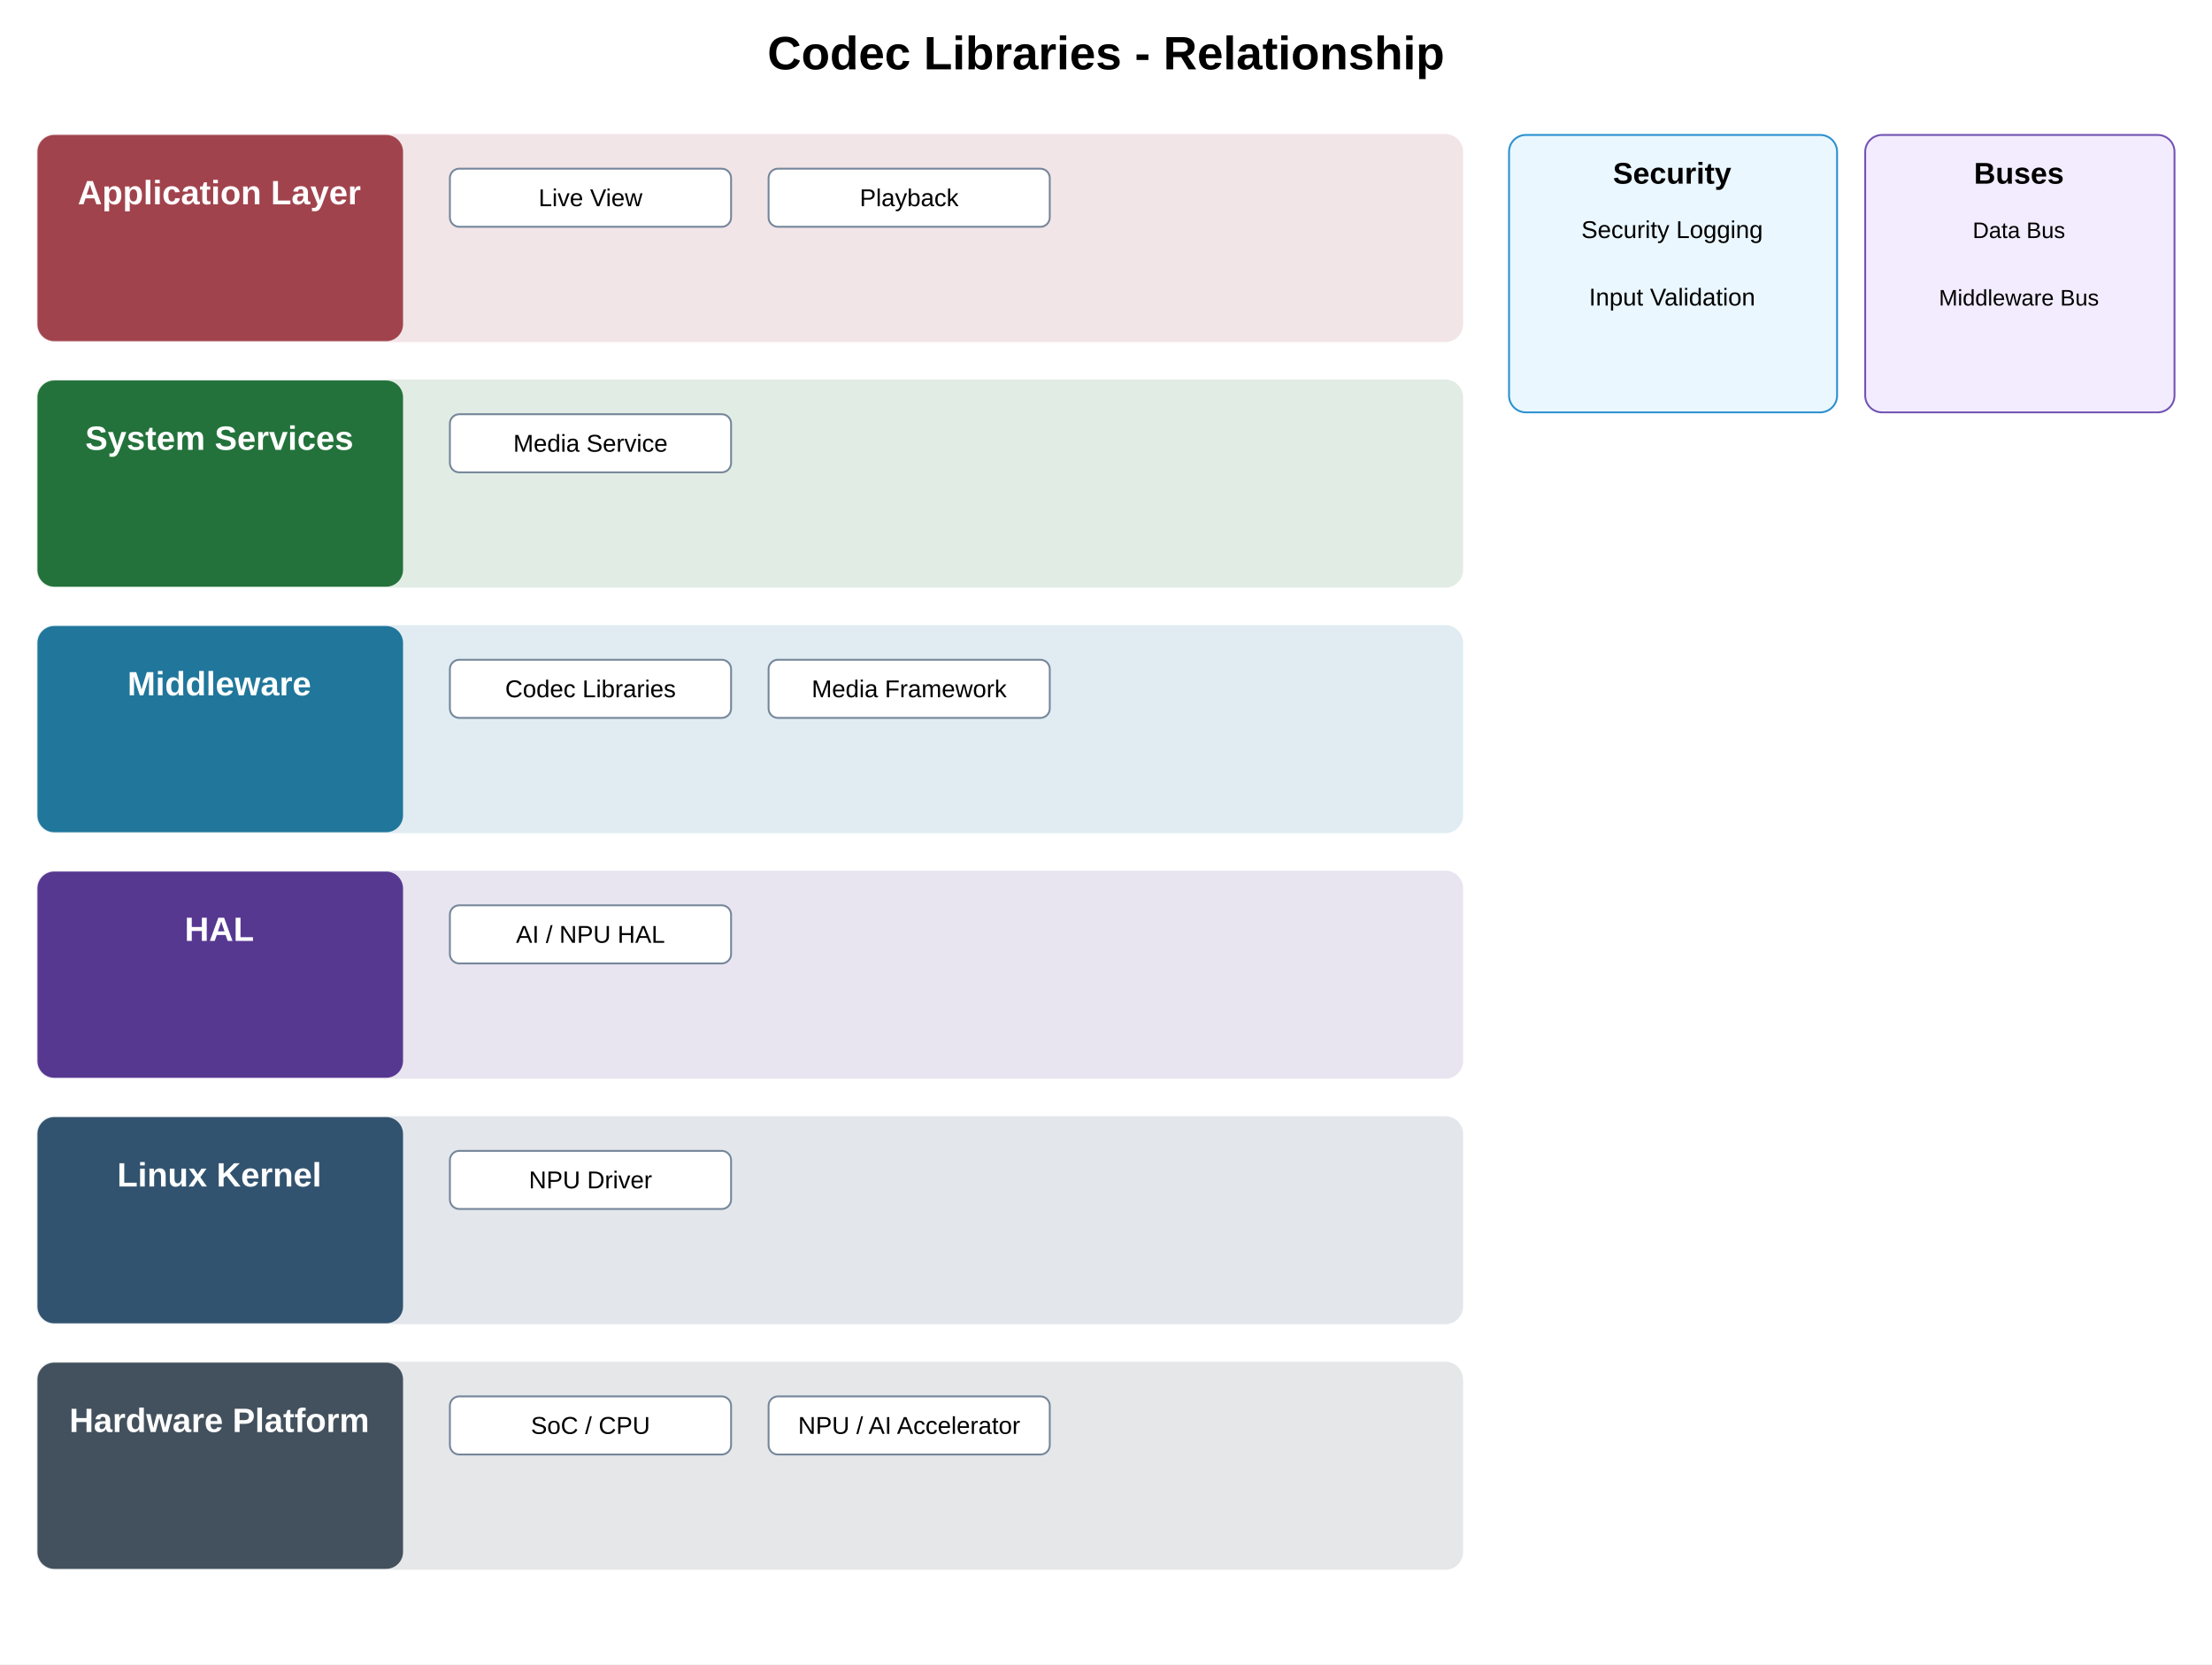
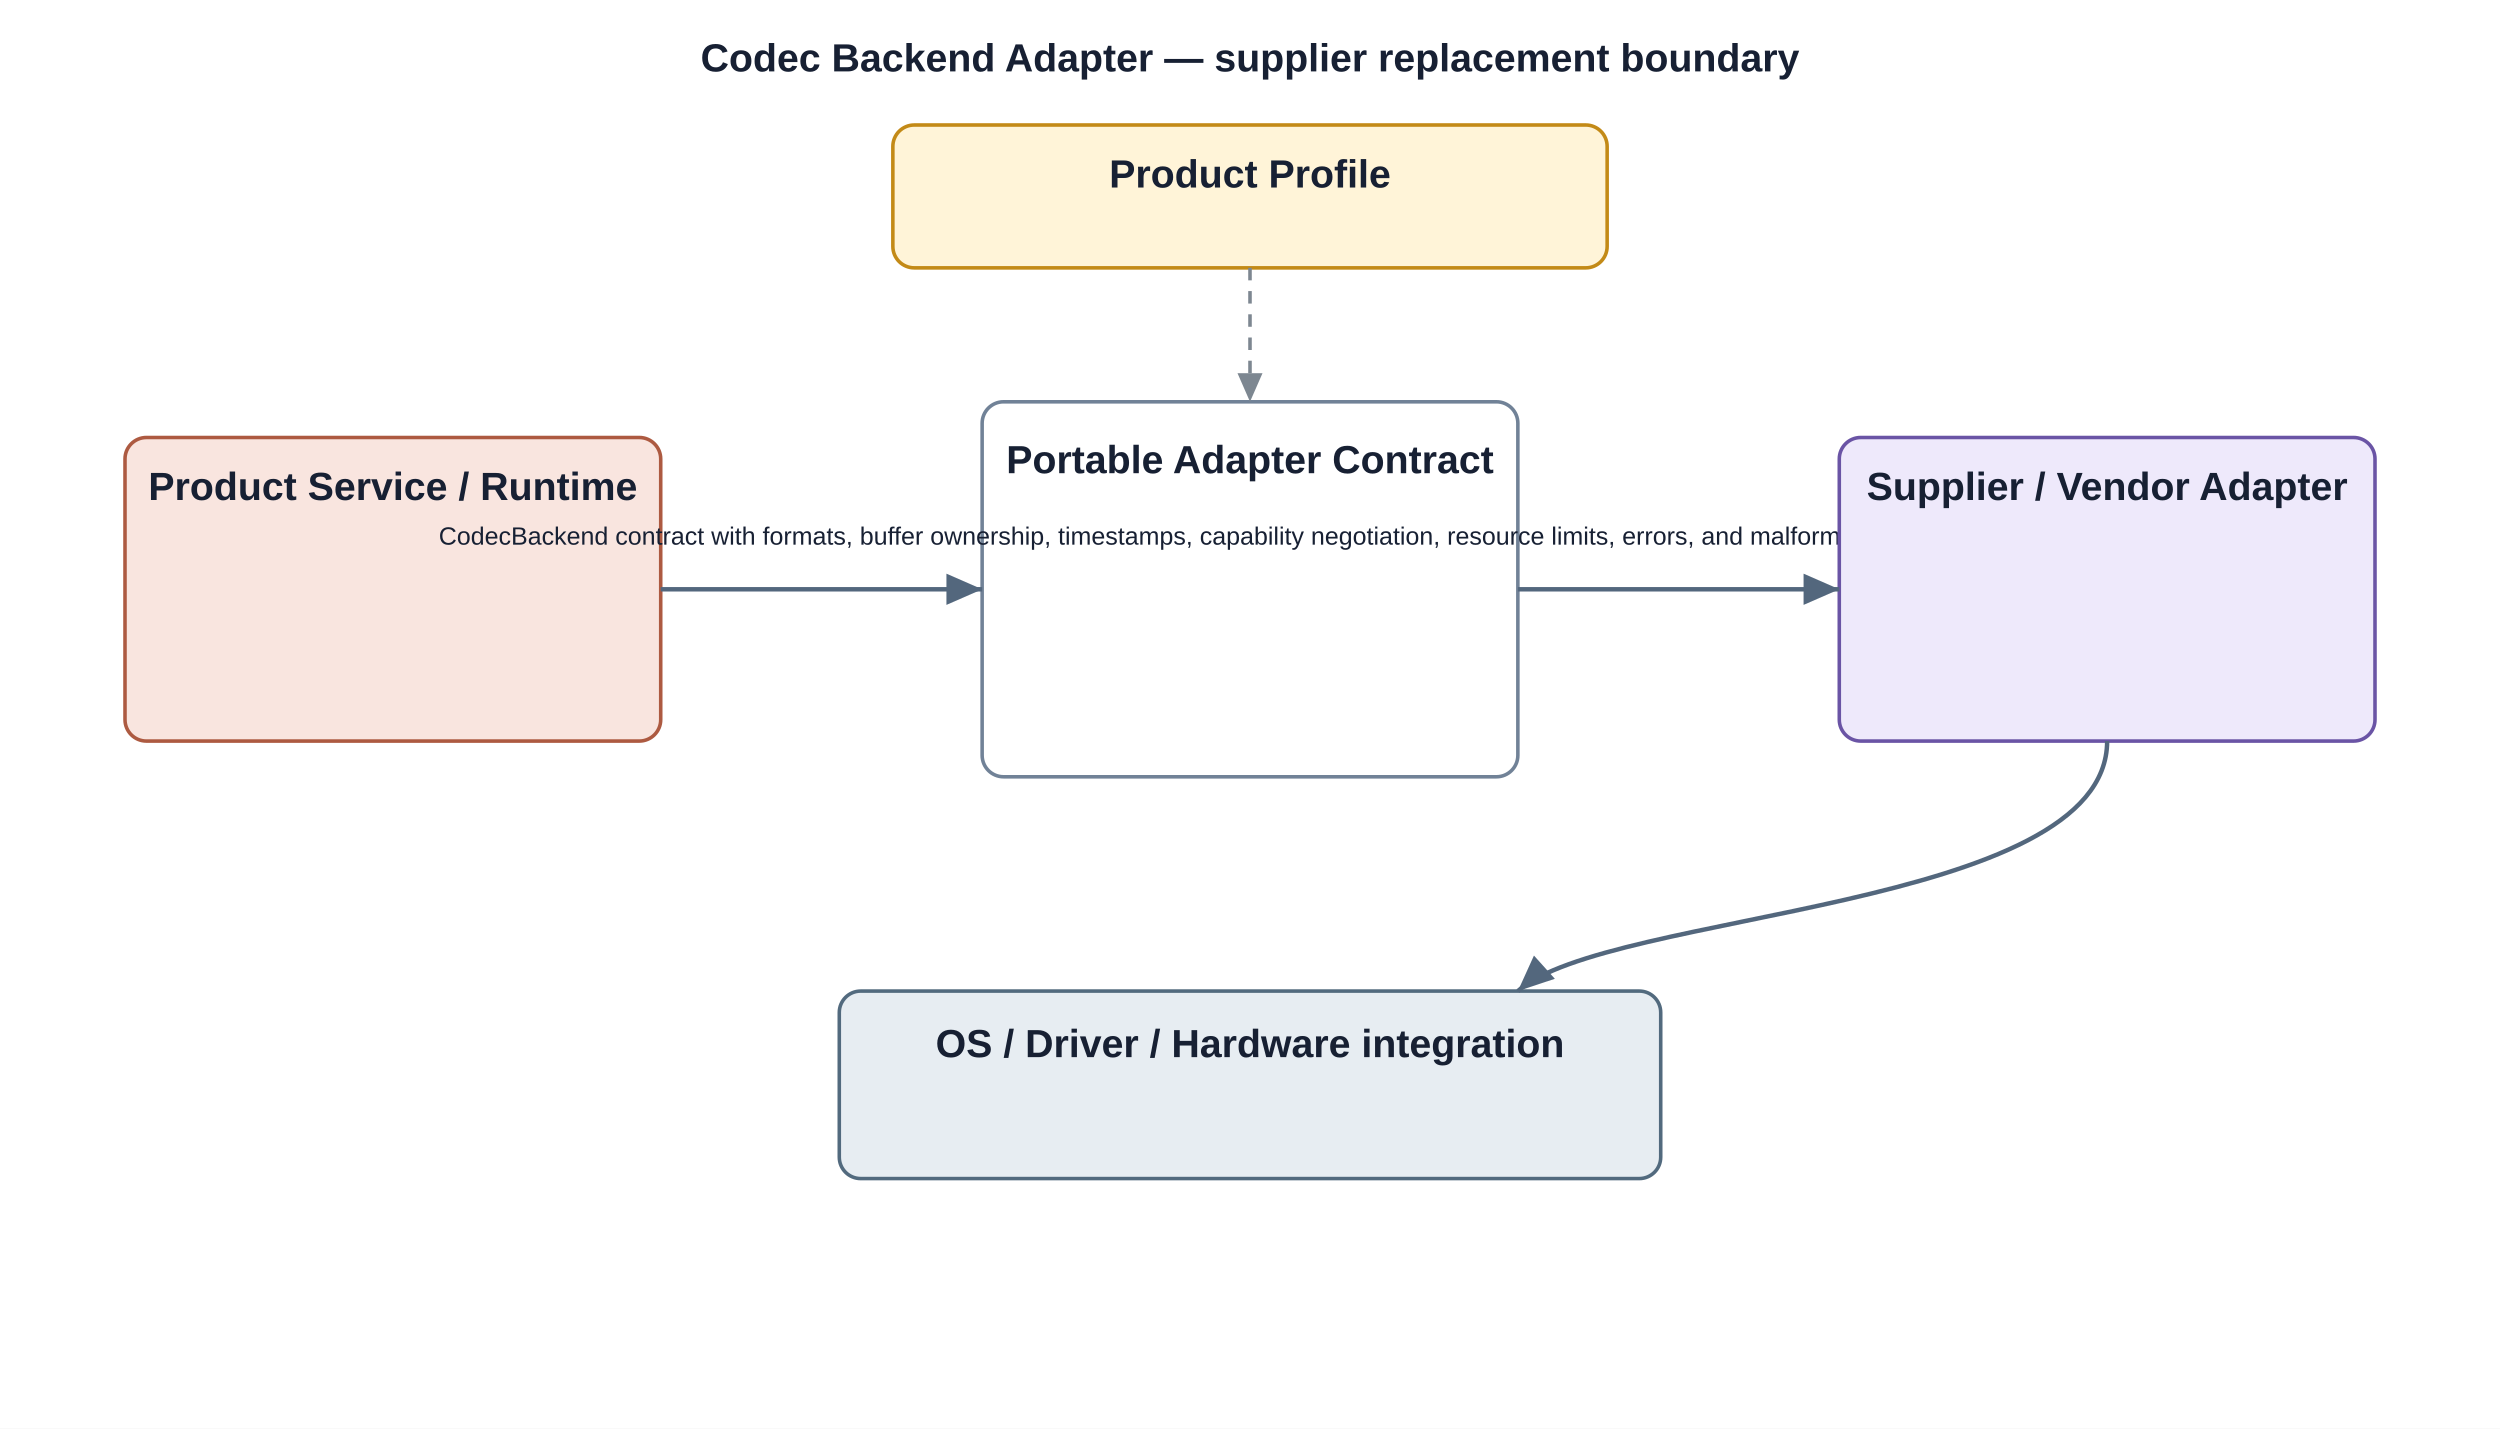
- <svg xmlns="http://www.w3.org/2000/svg" width="1180" height="888">
-   <rect width="100%" height="100%" fill="white" />
-   <text x="590" y="37" font-family="Arial" font-size="25" font-weight="bold" text-anchor="middle">Codec Libraries - Relationship</text>
-   <rect x="20" y="72" width="760" height="110" rx="9" fill="#a1434d" opacity=".14" stroke="#a1434d" />
-   <rect x="20" y="72" width="195" height="110" rx="9" fill="#a1434d" />
-   <text x="117" y="109" font-family="Arial" font-size="18" font-weight="bold" fill="white" text-anchor="middle">Application Layer</text>
-   <rect x="240" y="90" width="150" height="31" rx="5" fill="white" stroke="#75869a" />
-   <text x="315" y="110" font-family="Arial" font-size="13" text-anchor="middle">Live View</text>
-   <rect x="410" y="90" width="150" height="31" rx="5" fill="white" stroke="#75869a" />
-   <text x="485" y="110" font-family="Arial" font-size="13" text-anchor="middle">Playback</text>
-   <rect x="20" y="203" width="760" height="110" rx="9" fill="#23723b" opacity=".14" stroke="#23723b" />
-   <rect x="20" y="203" width="195" height="110" rx="9" fill="#23723b" />
-   <text x="117" y="240" font-family="Arial" font-size="18" font-weight="bold" fill="white" text-anchor="middle">System Services</text>
-   <rect x="240" y="221" width="150" height="31" rx="5" fill="white" stroke="#75869a" />
-   <text x="315" y="241" font-family="Arial" font-size="13" text-anchor="middle">Media Service</text>
-   <rect x="20" y="334" width="760" height="110" rx="9" fill="#20769b" opacity=".14" stroke="#20769b" />
-   <rect x="20" y="334" width="195" height="110" rx="9" fill="#20769b" />
-   <text x="117" y="371" font-family="Arial" font-size="18" font-weight="bold" fill="white" text-anchor="middle">Middleware</text>
-   <rect x="240" y="352" width="150" height="31" rx="5" fill="white" stroke="#75869a" />
-   <text x="315" y="372" font-family="Arial" font-size="13" text-anchor="middle">Codec Libraries</text>
-   <rect x="410" y="352" width="150" height="31" rx="5" fill="white" stroke="#75869a" />
-   <text x="485" y="372" font-family="Arial" font-size="13" text-anchor="middle">Media Framework</text>
-   <rect x="20" y="465" width="760" height="110" rx="9" fill="#563891" opacity=".14" stroke="#563891" />
-   <rect x="20" y="465" width="195" height="110" rx="9" fill="#563891" />
-   <text x="117" y="502" font-family="Arial" font-size="18" font-weight="bold" fill="white" text-anchor="middle">HAL</text>
-   <rect x="240" y="483" width="150" height="31" rx="5" fill="white" stroke="#75869a" />
-   <text x="315" y="503" font-family="Arial" font-size="13" text-anchor="middle">AI / NPU HAL</text>
-   <rect x="20" y="596" width="760" height="110" rx="9" fill="#31536f" opacity=".14" stroke="#31536f" />
-   <rect x="20" y="596" width="195" height="110" rx="9" fill="#31536f" />
-   <text x="117" y="633" font-family="Arial" font-size="18" font-weight="bold" fill="white" text-anchor="middle">Linux Kernel</text>
-   <rect x="240" y="614" width="150" height="31" rx="5" fill="white" stroke="#75869a" />
-   <text x="315" y="634" font-family="Arial" font-size="13" text-anchor="middle">NPU Driver</text>
-   <rect x="20" y="727" width="760" height="110" rx="9" fill="#42515d" opacity=".14" stroke="#42515d" />
-   <rect x="20" y="727" width="195" height="110" rx="9" fill="#42515d" />
-   <text x="117" y="764" font-family="Arial" font-size="18" font-weight="bold" fill="white" text-anchor="middle">Hardware Platform</text>
-   <rect x="240" y="745" width="150" height="31" rx="5" fill="white" stroke="#75869a" />
-   <text x="315" y="765" font-family="Arial" font-size="13" text-anchor="middle">SoC / CPU</text>
-   <rect x="410" y="745" width="150" height="31" rx="5" fill="white" stroke="#75869a" />
-   <text x="485" y="765" font-family="Arial" font-size="13" text-anchor="middle">NPU / AI Accelerator</text>
-   <rect x="805" y="72" width="175" height="148" rx="9" fill="#eaf7ff" stroke="#2b91cf" />
-   <text x="892" y="98" font-family="Arial" font-size="16" font-weight="bold" text-anchor="middle">Security</text>
-   <text x="892" y="127" font-family="Arial" font-size="13" text-anchor="middle">Security Logging</text>
-   <text x="892" y="163" font-family="Arial" font-size="13" text-anchor="middle">Input Validation</text>
-   <rect x="995" y="72" width="165" height="148" rx="9" fill="#f3ecff" stroke="#7254b3" />
-   <text x="1077" y="98" font-family="Arial" font-size="16" font-weight="bold" text-anchor="middle">Buses</text>
-   <text x="1077" y="127" font-family="Arial" font-size="12" text-anchor="middle">Data Bus</text>
-   <text x="1077" y="163" font-family="Arial" font-size="12" text-anchor="middle">Middleware Bus</text>
+ <svg xmlns="http://www.w3.org/2000/svg" width="1400" height="800">
+   <defs>
+     <style>text{font-family:Arial;fill:#172033}.h{font-size:22px;font-weight:bold}.t{font-size:14px}.p{fill:#fff4d8;stroke:#c38a17;stroke-width:2}.svc{fill:#f9e5df;stroke:#ad5a41;stroke-width:2}.ct{fill:white;stroke:#718297;stroke-width:2}.ad{fill:#eee9fb;stroke:#6a54a5;stroke-width:2}.os{fill:#e7edf2;stroke:#526a7e;stroke-width:2}.a{stroke:#53677d;stroke-width:2.5;fill:none;marker-end:url(#a)}.o{stroke:#7d8791;stroke-width:2;stroke-dasharray:7 6;fill:none;marker-end:url(#o)}</style>
+     <marker id="a" markerWidth="10" markerHeight="10" refX="8" refY="3.5" orient="auto">
+       <polygon points="0 0,8 3.5,0 7" fill="#53677d" />
+     </marker>
+     <marker id="o" markerWidth="10" markerHeight="10" refX="8" refY="3.5" orient="auto">
+       <polygon points="0 0,8 3.5,0 7" fill="#7d8791" />
+     </marker>
+   </defs>
+   <rect width="1400" height="800" fill="white" />
+   <text x="700" y="40" class="h" text-anchor="middle">Codec Backend Adapter — supplier replacement boundary</text>
+   <rect x="500" y="70" width="400" height="80" rx="12" class="p" />
+   <text x="700" y="105" class="h" text-anchor="middle">Product Profile</text>
+   <rect x="70" y="245" width="300" height="170" rx="12" class="svc" />
+   <text x="220" y="280" class="h" text-anchor="middle">Product Service / Runtime</text>
+   <rect x="550" y="225" width="300" height="210" rx="12" class="ct" />
+   <text x="700" y="265" class="h" text-anchor="middle">Portable Adapter Contract</text>
+   <text x="700" y="305" class="t" text-anchor="middle">CodecBackend contract with formats, buffer ownership, timestamps, capability negotiation, resource limits, errors, and malformed-stream behavior.</text>
+   <rect x="1030" y="245" width="300" height="170" rx="12" class="ad" />
+   <text x="1180" y="280" class="h" text-anchor="middle">Supplier / Vendor Adapter</text>
+   <path d="M370 330 L550 330" class="a" />
+   <path d="M850 330 L1030 330" class="a" />
+   <path d="M700 150 L700 225" class="o" />
+   <rect x="470" y="555" width="460" height="105" rx="12" class="os" />
+   <text x="700" y="592" class="h" text-anchor="middle">OS / Driver / Hardware integration</text>
+   <path d="M1180 415 C1180 510,900 510,850 555" class="a" />
</svg>
